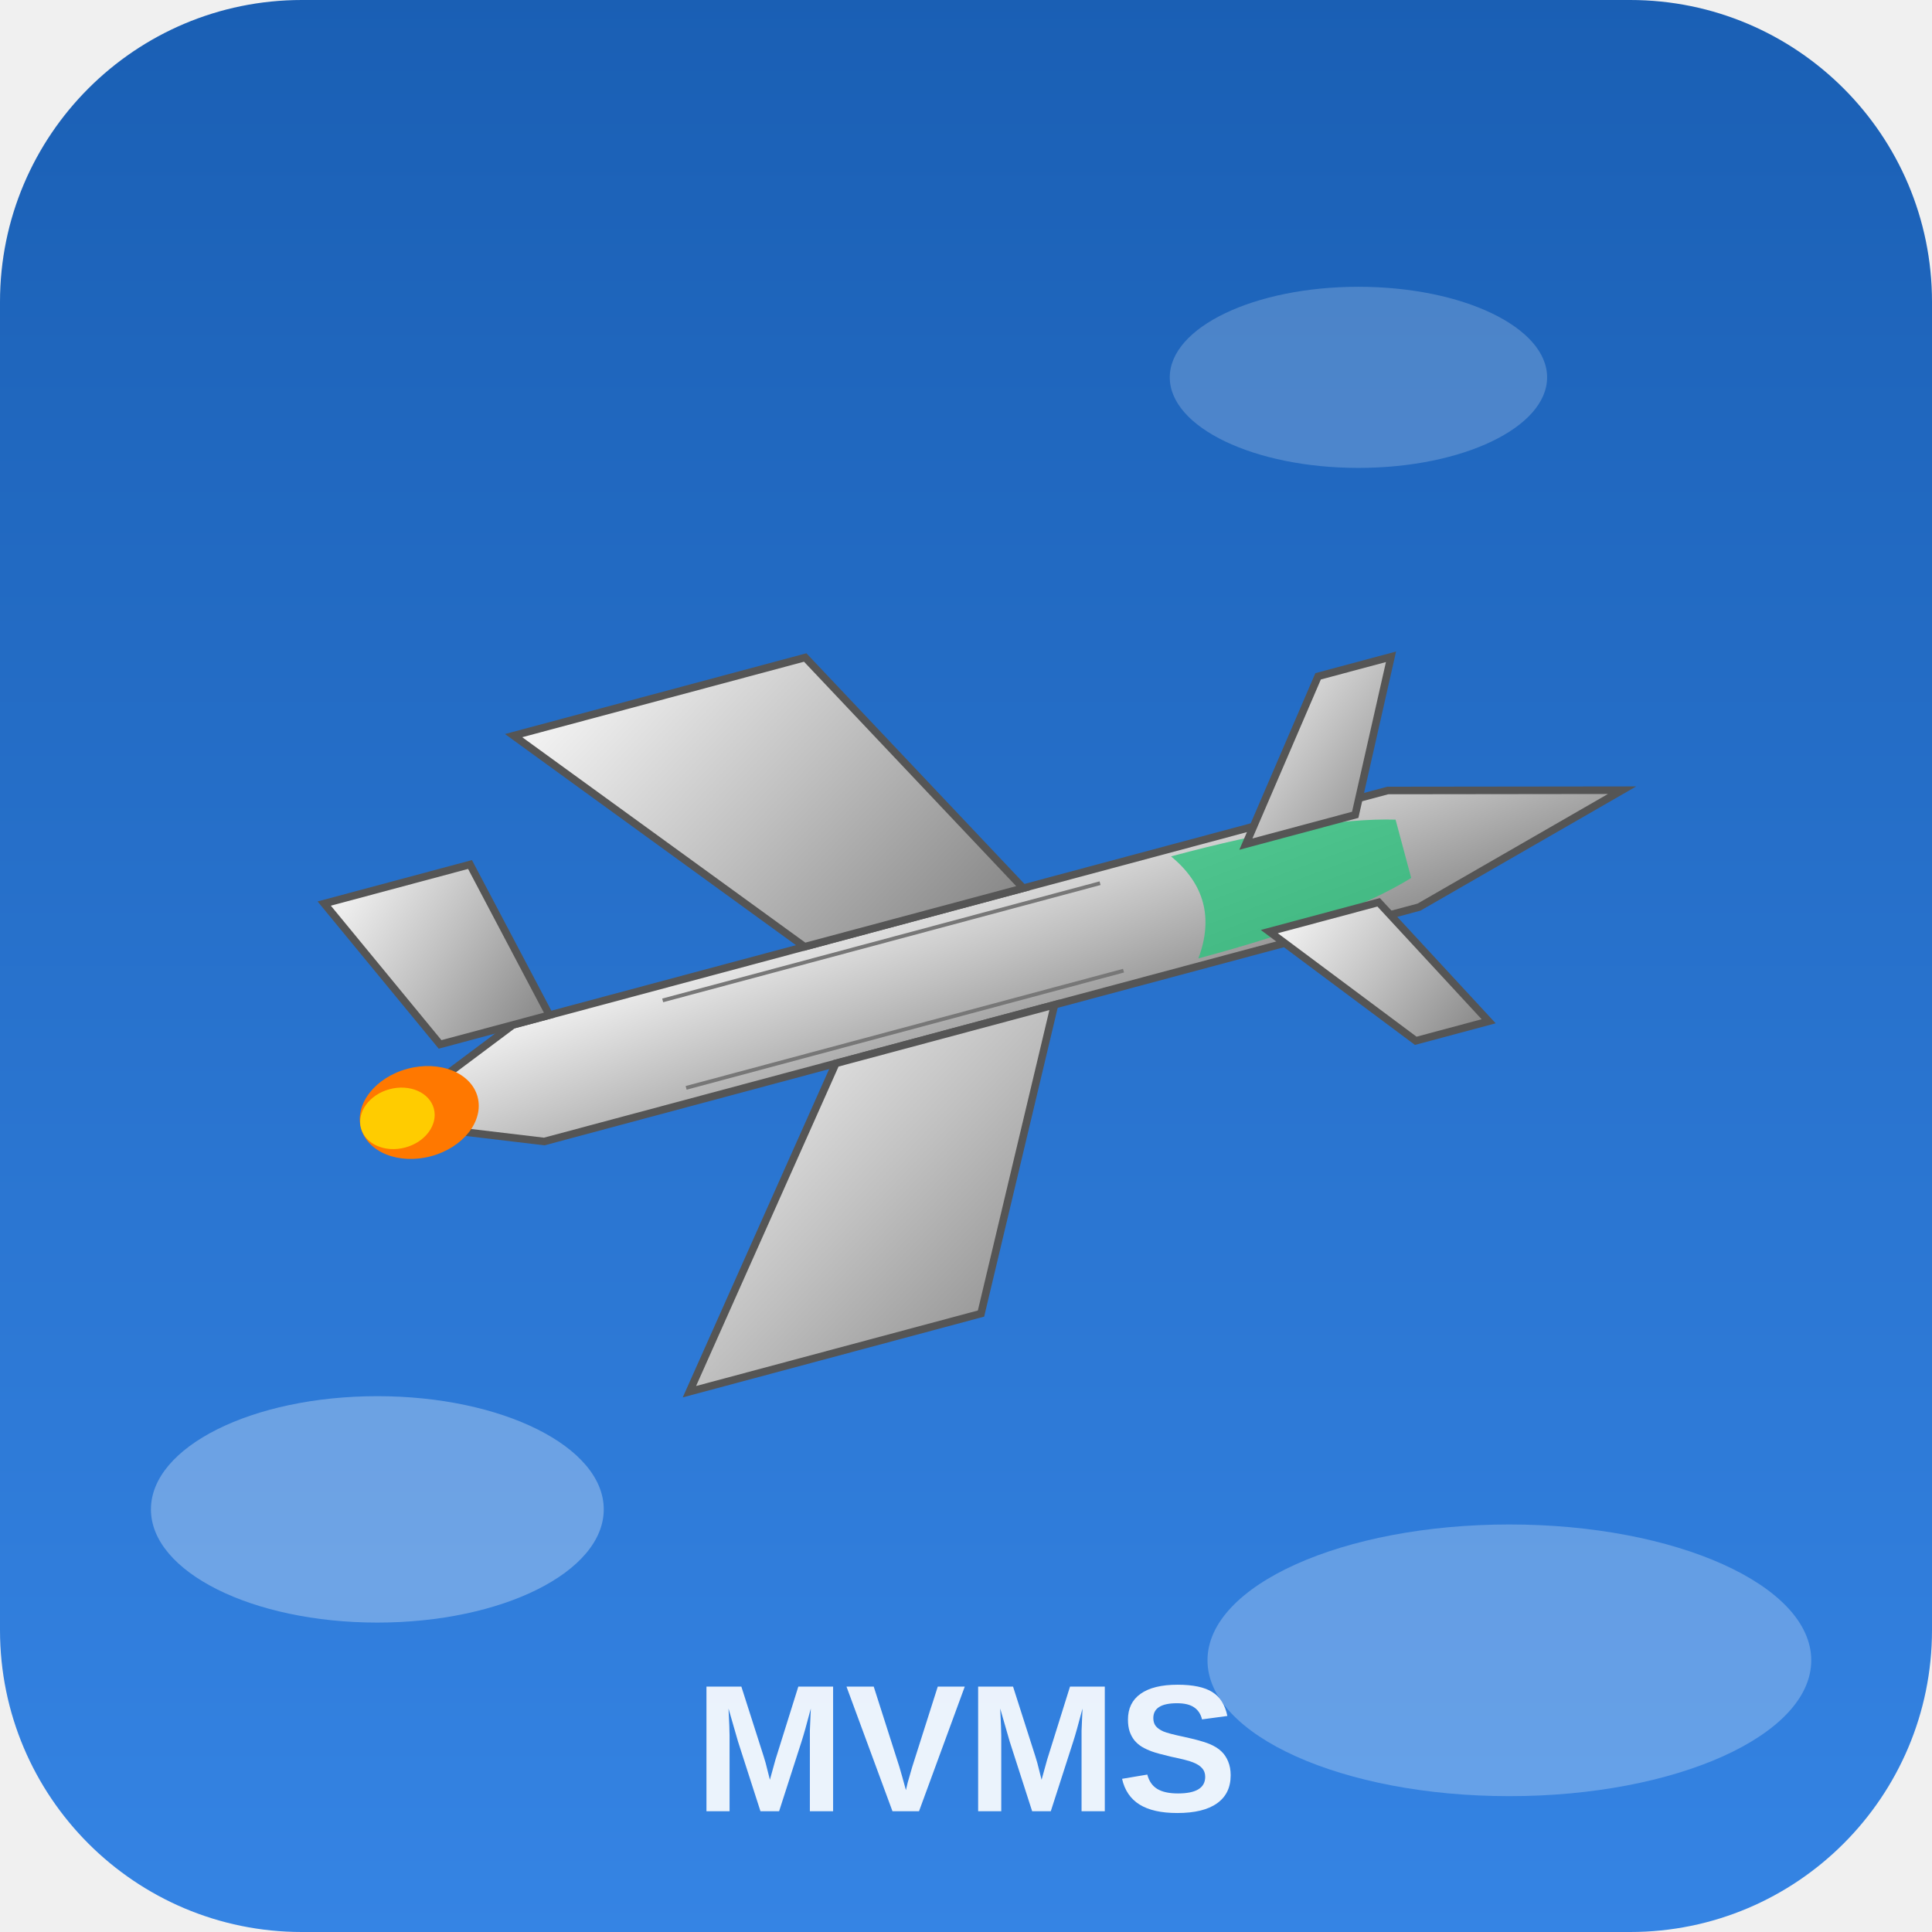
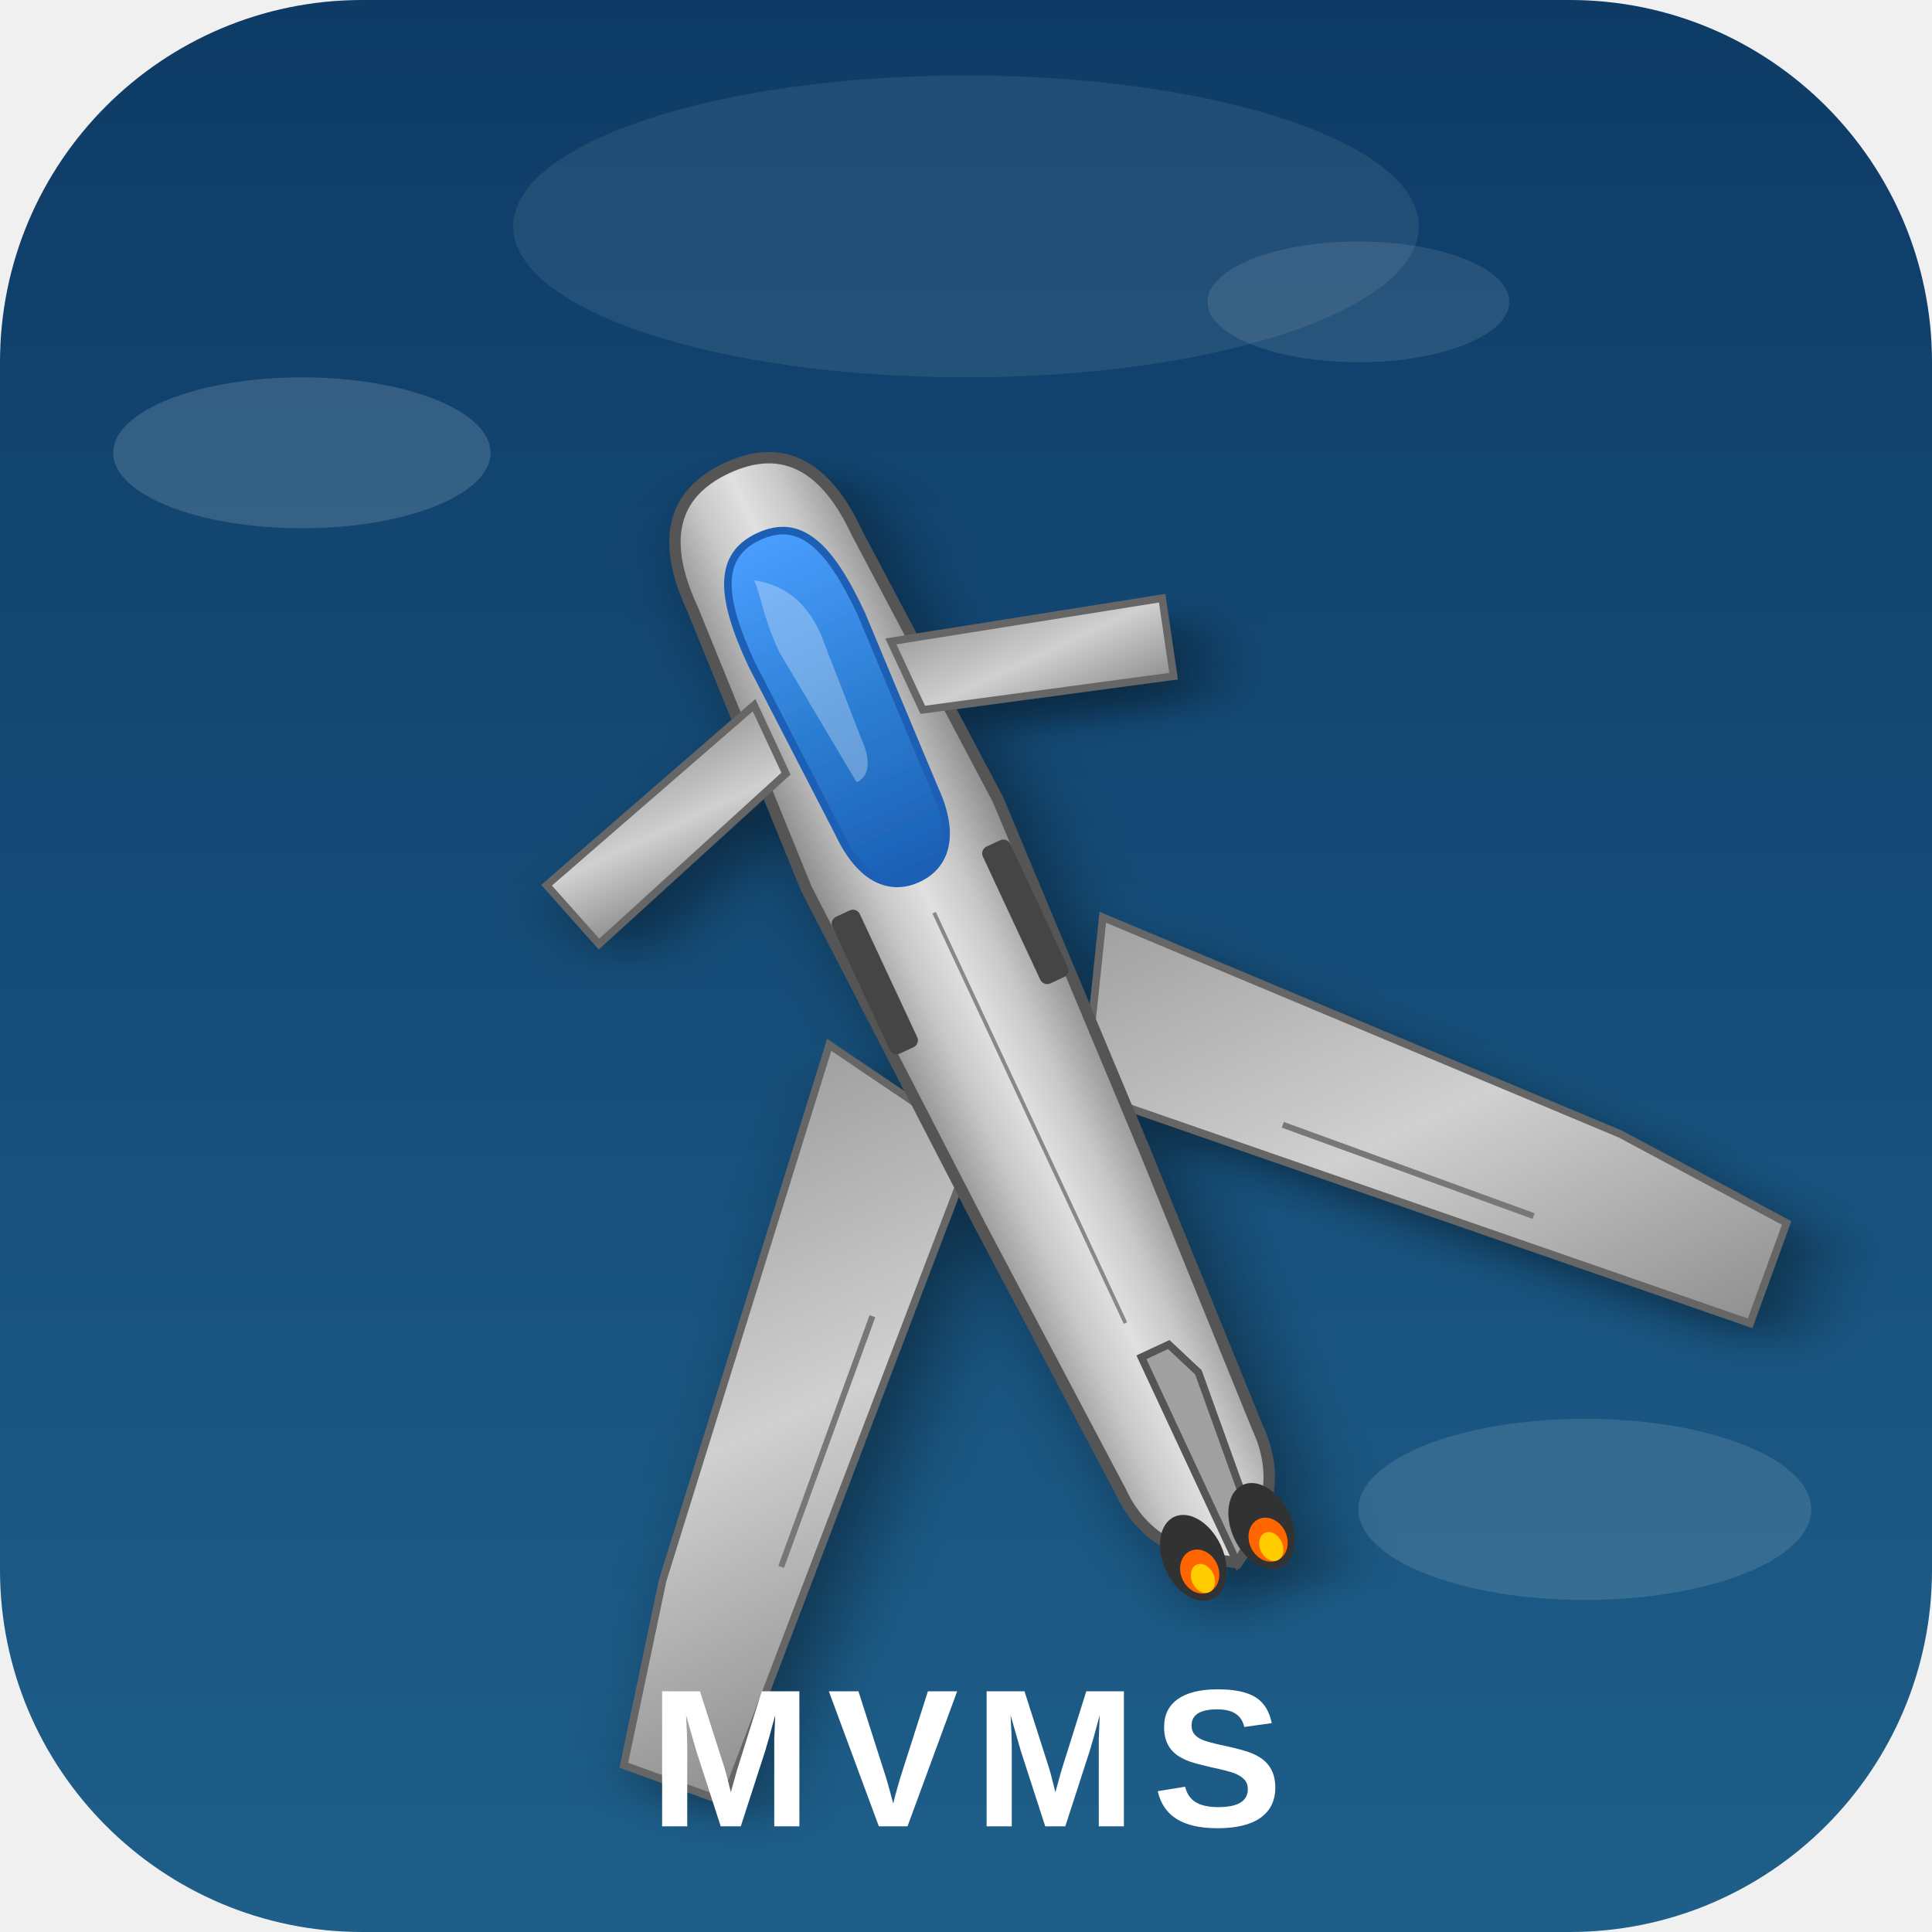
<svg xmlns="http://www.w3.org/2000/svg" width="256" height="256" viewBox="0 0 256 256">
  <defs>
    <linearGradient id="skyGradient" x1="0%" y1="0%" x2="0%" y2="100%">
-       <stop offset="0%" style="stop-color:#1a5fb4" />
-       <stop offset="100%" style="stop-color:#3584e4" />
+       <stop offset="0%" style="stop-color:#0d3b66" />
+       <stop offset="100%" style="stop-color:#1e5f8a" />
    </linearGradient>
-     <linearGradient id="jetGradient" x1="0%" y1="0%" x2="100%" y2="100%">
-       <stop offset="0%" style="stop-color:#f5f5f5" />
-       <stop offset="50%" style="stop-color:#c0c0c0" />
-       <stop offset="100%" style="stop-color:#888888" />
+     <linearGradient id="bodyGradient" x1="0%" y1="0%" x2="100%" y2="0%">
+       <stop offset="0%" style="stop-color:#8a8a8a" />
+       <stop offset="30%" style="stop-color:#c8c8c8" />
+       <stop offset="50%" style="stop-color:#e0e0e0" />
+       <stop offset="70%" style="stop-color:#c8c8c8" />
+       <stop offset="100%" style="stop-color:#8a8a8a" />
    </linearGradient>
+     <linearGradient id="wingGradient" x1="0%" y1="0%" x2="0%" y2="100%">
+       <stop offset="0%" style="stop-color:#a0a0a0" />
+       <stop offset="50%" style="stop-color:#d0d0d0" />
+       <stop offset="100%" style="stop-color:#909090" />
+     </linearGradient>
+     <linearGradient id="canopyGradient" x1="0%" y1="0%" x2="0%" y2="100%">
+       <stop offset="0%" style="stop-color:#4a9eff" />
+       <stop offset="50%" style="stop-color:#2d7fd4" />
+       <stop offset="100%" style="stop-color:#1a5fb4" />
+     </linearGradient>
+     <filter id="shadow" x="-20%" y="-20%" width="140%" height="140%">
+       <feDropShadow dx="2" dy="4" stdDeviation="4" flood-opacity="0.4" />
+     </filter>
  </defs>
-   <rect width="256" height="256" rx="40" fill="url(#skyGradient)" />
-   <ellipse cx="50" cy="200" rx="30" ry="15" fill="rgba(255,255,255,0.3)" />
-   <ellipse cx="200" cy="220" rx="40" ry="18" fill="rgba(255,255,255,0.25)" />
-   <ellipse cx="180" cy="50" rx="25" ry="12" fill="rgba(255,255,255,0.2)" />
-   <g transform="translate(128, 128) rotate(-15)">
-     <path d="M-80,0 L-60,-8 L60,-8 L90,0 L60,8 L-60,8 Z" fill="url(#jetGradient)" stroke="#555" stroke-width="1" />
-     <path d="M30,-7 Q50,-7 60,-4 L60,4 Q50,7 30,7 Q35,0 30,-7" fill="#2ec27e" opacity="0.8" />
-     <path d="M-20,-8 L-50,-45 L-10,-45 L10,-8 Z" fill="url(#jetGradient)" stroke="#555" stroke-width="1" />
-     <path d="M-20,8 L-50,45 L-10,45 L10,8 Z" fill="url(#jetGradient)" stroke="#555" stroke-width="1" />
-     <path d="M40,-6 L55,-25 L65,-25 L55,-6 Z" fill="url(#jetGradient)" stroke="#555" stroke-width="1" />
-     <path d="M40,6 L55,25 L65,25 L55,6 Z" fill="url(#jetGradient)" stroke="#555" stroke-width="1" />
-     <path d="M-70,-8 L-80,-30 L-60,-30 L-55,-8 Z" fill="url(#jetGradient)" stroke="#555" stroke-width="1" />
-     <ellipse cx="-75" cy="0" rx="8" ry="6" fill="#ff7800" />
-     <ellipse cx="-78" cy="0" rx="5" ry="4" fill="#ffcc00" />
-     <line x1="-40" y1="-6" x2="20" y2="-6" stroke="#777" stroke-width="0.5" />
-     <line x1="-40" y1="6" x2="20" y2="6" stroke="#777" stroke-width="0.5" />
+   <rect width="256" height="256" rx="48" fill="url(#skyGradient)" />
+   <ellipse cx="40" cy="60" rx="25" ry="10" fill="rgba(255,255,255,0.15)" />
+   <ellipse cx="210" cy="200" rx="30" ry="12" fill="rgba(255,255,255,0.12)" />
+   <ellipse cx="180" cy="40" rx="20" ry="8" fill="rgba(255,255,255,0.1)" />
+   <g transform="translate(128, 130) rotate(-25)" filter="url(#shadow)">
+     <path d="M-8,20 L-75,85 L-85,75 L-70,55 L-20,0 Z" fill="url(#wingGradient)" stroke="#666" stroke-width="1" />
+     <path d="M8,20 L75,85 L85,75 L70,55 L20,0 Z" fill="url(#wingGradient)" stroke="#666" stroke-width="1" />
+     <path d="M0,-75               C8,-75 12,-70 12,-60              L14,-20              L12,30              L10,70              C10,78 5,82 0,85              C-5,82 -10,78 -10,70              L-12,30              L-14,-20              L-12,-60              C-12,-70 -8,-75 0,-75 Z" fill="url(#bodyGradient)" stroke="#555" stroke-width="1.5" />
+     <path d="M-10,-45 L-45,-35 L-42,-25 L-10,-35 Z" fill="url(#wingGradient)" stroke="#666" stroke-width="1" />
+     <path d="M10,-45 L45,-35 L42,-25 L10,-35 Z" fill="url(#wingGradient)" stroke="#666" stroke-width="1" />
+     <path d="M0,55 L0,85 L4,82 L6,60 L4,55 Z" fill="#a0a0a0" stroke="#555" stroke-width="1" />
+     <path d="M0,-65               C6,-65 8,-60 8,-50              L7,-25              C7,-18 4,-15 0,-15              C-4,-15 -7,-18 -7,-25              L-8,-50              C-8,-60 -6,-65 0,-65 Z" fill="url(#canopyGradient)" stroke="#1a5fb4" stroke-width="1" />
+     <path d="M-3,-60 C0,-58 2,-55 2,-50 L1,-35 C1,-32 0,-30 -2,-30 L-4,-50 C-4,-55 -3,-58 -3,-60 Z" fill="rgba(255,255,255,0.3)" />
+     <ellipse cx="-5" cy="82" rx="4" ry="6" fill="#333" />
+     <ellipse cx="5" cy="82" rx="4" ry="6" fill="#333" />
+     <ellipse cx="-5" cy="84" rx="2.5" ry="3" fill="#ff6600" />
+     <ellipse cx="5" cy="84" rx="2.5" ry="3" fill="#ff6600" />
+     <ellipse cx="-5" cy="85" rx="1.5" ry="2" fill="#ffcc00" />
+     <ellipse cx="5" cy="85" rx="1.5" ry="2" fill="#ffcc00" />
+     <rect x="-13" y="-15" width="4" height="20" rx="1" fill="#444" />
+     <rect x="9" y="-15" width="4" height="20" rx="1" fill="#444" />
+     <line x1="-30" y1="35" x2="-55" y2="60" stroke="#777" stroke-width="0.8" />
+     <line x1="30" y1="35" x2="55" y2="60" stroke="#777" stroke-width="0.8" />
+     <line x1="0" y1="-10" x2="0" y2="50" stroke="#888" stroke-width="0.5" />
  </g>
-   <text x="128" y="240" font-family="Arial, sans-serif" font-size="24" font-weight="bold" fill="white" text-anchor="middle" opacity="0.9">MVMS</text>
+   <text x="128" y="242" font-family="Arial Black, Arial, sans-serif" font-size="26" font-weight="bold" fill="white" text-anchor="middle" letter-spacing="2">MVMS</text>
+   <ellipse cx="128" cy="30" rx="60" ry="20" fill="rgba(255,255,255,0.08)" />
</svg>
